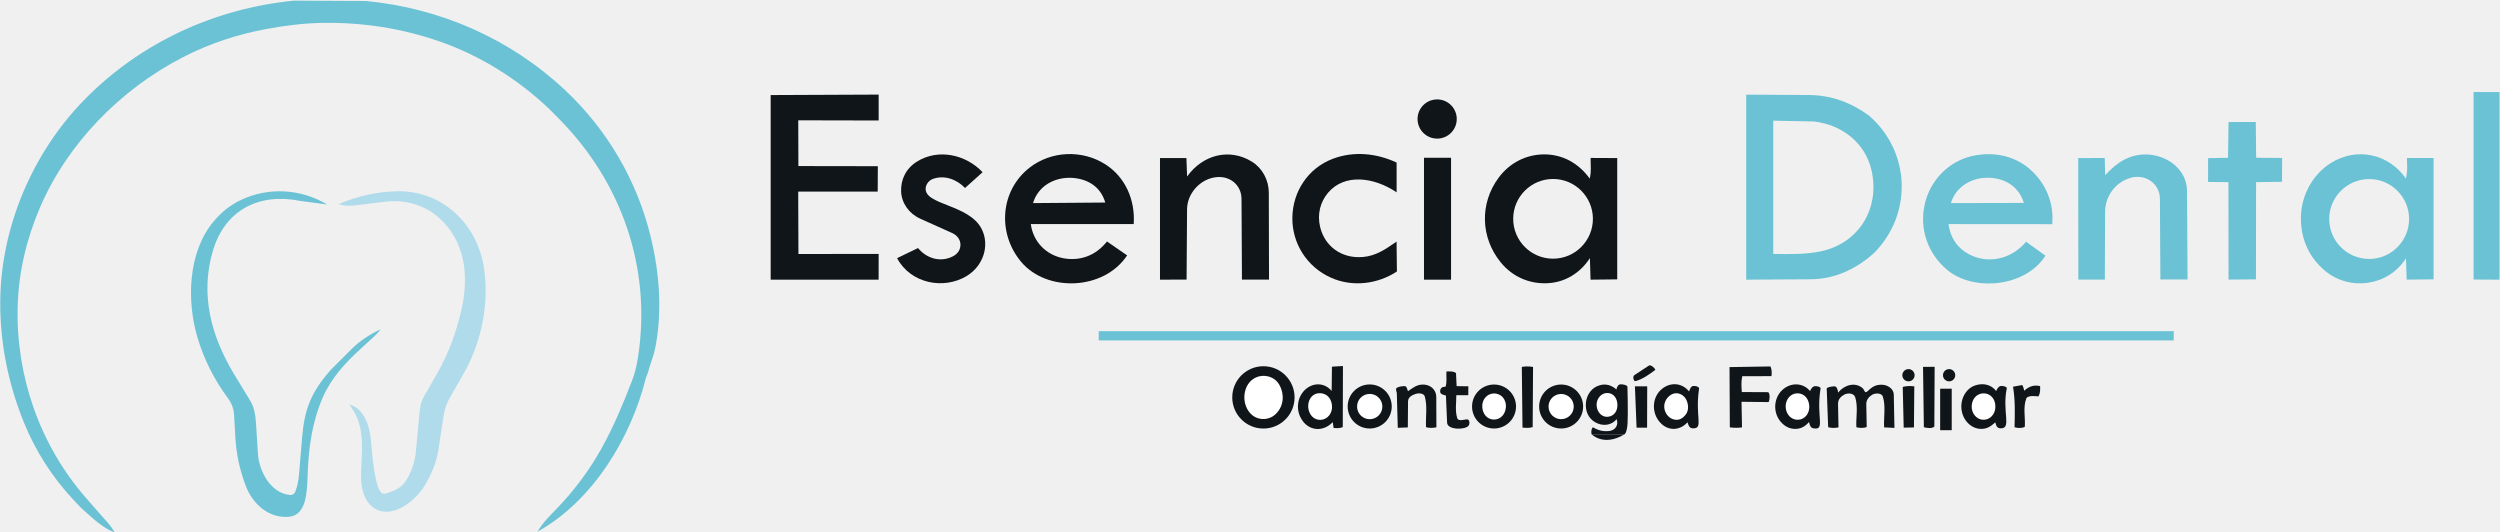
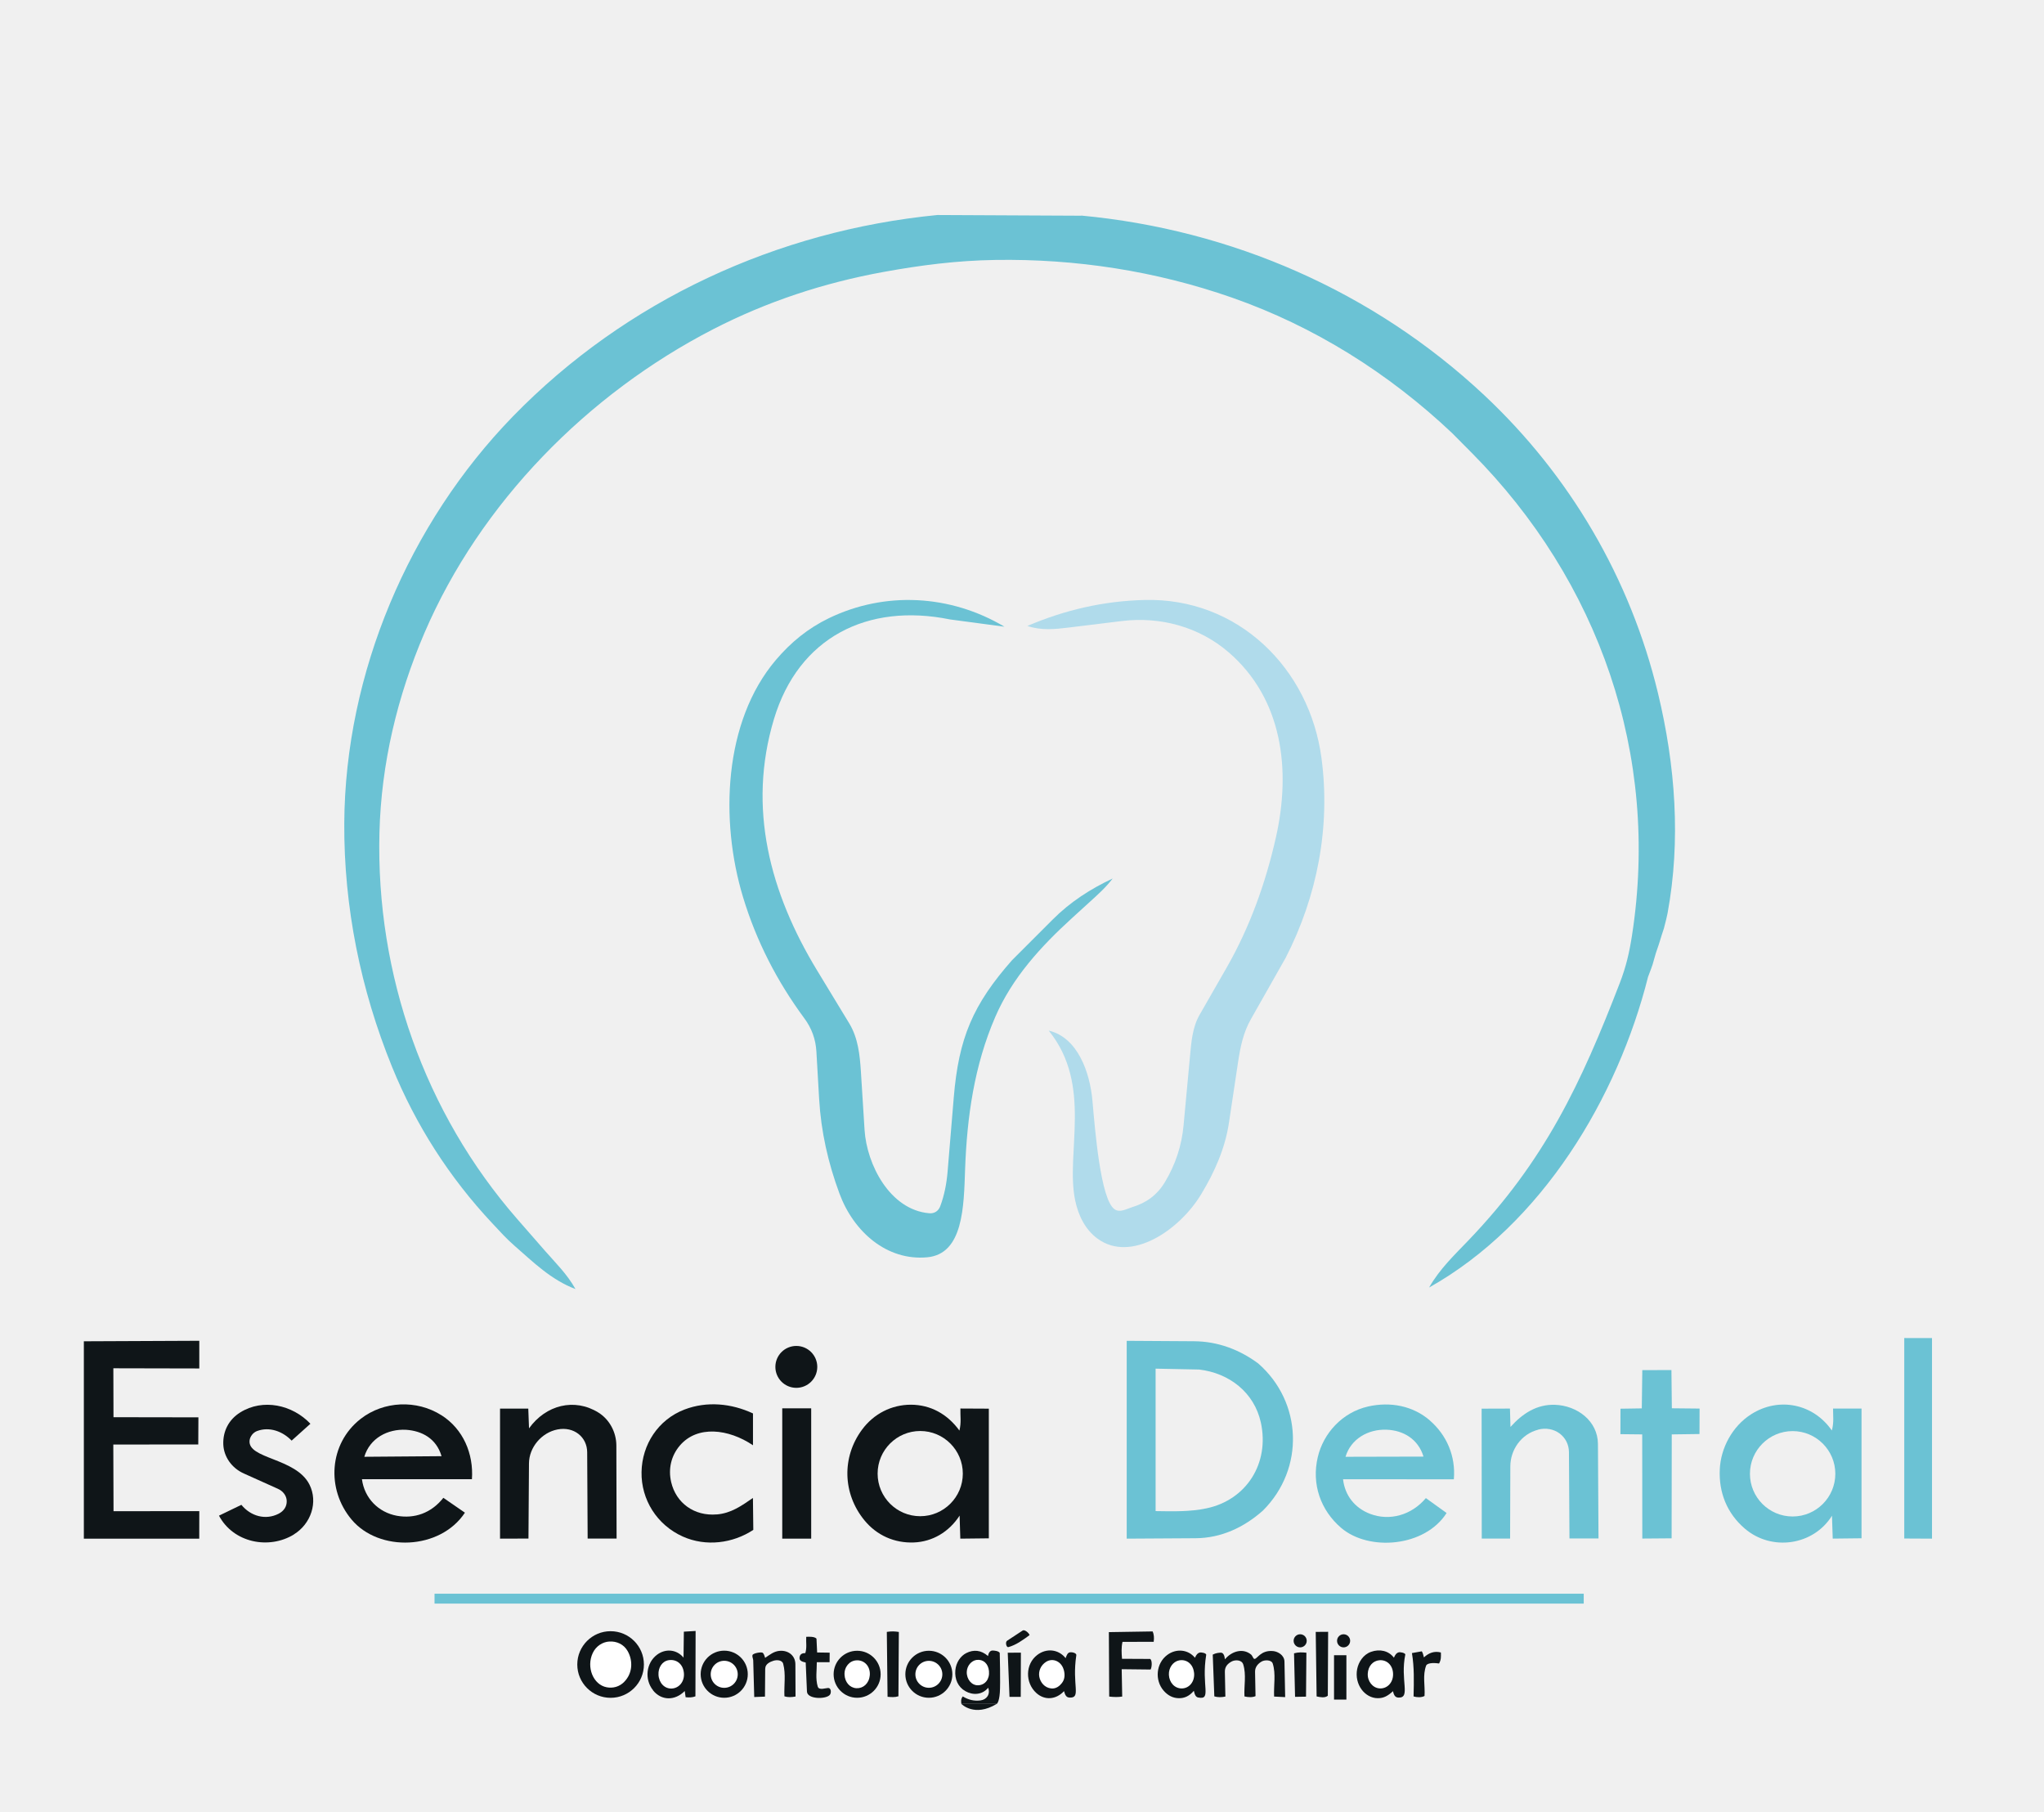
- <svg xmlns="http://www.w3.org/2000/svg" viewBox="0 0 489 104" role="img" aria-label="Esencia Dental — Odontología Familiar">
+ <svg xmlns="http://www.w3.org/2000/svg" viewBox="0 0 440 390" role="img" aria-label="Esencia Dental — Odontología Familiar">
  <defs>
    <style>
      .cls-1{fill:#0F1518}
      .cls-2{fill:#0F1518}
      .cls-3{fill:#0F1518}
      .cls-4{fill:#0F1518}
      .cls-5{fill:#0F1518}
      .cls-6{fill:#0F1518}
      .cls-7{fill:#0F1518}
      .cls-11{fill:#0F1518}
      .cls-13{fill:#0F1518}
      .cls-14{fill:#0F1518}
      .cls-16{fill:#0F1518}
      .cls-17{fill:#0F1518}
      .cls-22{fill:#0F1518}
      .cls-26{fill:#0F1518}
      .cls-27{fill:#0F1518}
      .cls-8{fill:#FFFFFF}
      .cls-10{fill:#FFFFFF}
      .cls-15{fill:#FFFFFF}
      .cls-23{fill:#FFFFFF}
      .cls-24{fill:#FFFFFF}
      .cls-28{fill:#FFFFFF}
      .cls-9{fill:#6BC2D4}
      .cls-12{fill:#6BC2D4}
      .cls-18{fill:#6BC2D4}
      .cls-19{fill:#6BC2D4}
      .cls-21{fill:#6BC2D4}
      .cls-25{fill:#6BC2D4}
      .cls-20{fill:#B0DBEB}
      .cls-negro{fill:#0F1518}
    </style>
  </defs>
-   <g transform="translate(-33.30,-20.70) scale(0.45)">
-     <path class="cls-12" d="M232.76,46.4c32.32,3.02,62.89,16.32,86.71,38.63,18.45,17.28,31.47,39.46,37.42,64.11,3.78,15.66,4.96,31.81,2.07,47.46-.19.93-.32,1.45-.78,3.23-.82,2.43-.85,2.82-1.51,4.66-.34.96-.38,1.26-.93,3.13,0,0-.59,1.71-.97,2.63-6.54,25.97-22.8,53.23-47.14,66.88,2.3-4.02,5.41-6.95,8.48-10.16,16.42-17.13,24.22-33.73,32.59-55.43,1.34-3.47,2.04-6.51,2.62-10.26,6.01-38.78-7.12-76.22-34.54-103.84l-4.2-4.23c-13.58-12.83-29.62-22.95-47.4-29.16-16.4-5.73-33.58-8.37-50.93-8.1-8.29.13-16.01,1.12-24.09,2.59-12.84,2.34-25.08,6.37-36.67,12.34-26.98,13.9-50.08,37.31-62.12,65.35-5.83,13.59-9.31,28.1-9.69,43.02-.77,30.47,9.73,60.3,29.65,83.12l5.99,6.86c2.28,2.61,4.76,5,6.56,8.23-5.3-2.02-9.08-5.8-13.09-9.29-1.8-1.56-3.18-3.12-4.85-4.9-9.18-9.8-16.44-21.09-21.55-33.65-6.76-16.62-10.38-34.4-10.28-52.43.18-32.32,13.94-64.56,36.3-87.56,24.34-25.02,56.92-39.98,91.36-43.35l30.98.15Z" />
+   <path class="cls-12" d="M232.76,46.4c32.32,3.02,62.89,16.32,86.71,38.63,18.45,17.28,31.47,39.46,37.42,64.11,3.78,15.66,4.96,31.81,2.07,47.46-.19.93-.32,1.45-.78,3.23-.82,2.43-.85,2.82-1.51,4.66-.34.96-.38,1.26-.93,3.13,0,0-.59,1.71-.97,2.63-6.54,25.97-22.8,53.23-47.14,66.88,2.3-4.02,5.41-6.95,8.48-10.16,16.42-17.13,24.22-33.73,32.59-55.43,1.34-3.47,2.04-6.51,2.62-10.26,6.01-38.78-7.12-76.22-34.54-103.84l-4.2-4.23c-13.58-12.83-29.62-22.95-47.4-29.16-16.4-5.73-33.58-8.37-50.93-8.1-8.29.13-16.01,1.12-24.09,2.59-12.84,2.34-25.08,6.37-36.67,12.34-26.98,13.9-50.08,37.31-62.12,65.35-5.83,13.59-9.31,28.1-9.69,43.02-.77,30.47,9.73,60.3,29.65,83.12l5.99,6.86c2.28,2.61,4.76,5,6.56,8.23-5.3-2.02-9.08-5.8-13.09-9.29-1.8-1.56-3.18-3.12-4.85-4.9-9.18-9.8-16.44-21.09-21.55-33.65-6.76-16.62-10.38-34.4-10.28-52.43.18-32.32,13.94-64.56,36.3-87.56,24.34-25.02,56.92-39.98,91.36-43.35l30.98.15Z" />
+   <g>
+     <path class="cls-20" d="M225.77,221.83c6.17,1.47,8.85,8.87,9.4,15.15s1.74,21.09,4.71,23.27c1.19.87,2.66-.07,3.8-.41,3.11-.93,5.43-2.65,7.09-5.41,2.24-3.73,3.61-7.82,4.01-12.21l1.38-14.84c.29-3.13.52-6.25,2.08-8.97l5.79-10.1c5-8.73,8.38-18.14,10.61-27.99,3.32-14.62,1.45-29.93-10.18-39.94-6.33-5.45-14.67-7.72-22.95-6.71l-11.42,1.4c-2.97.36-5.92.68-8.94-.34,8.25-3.51,16.47-5.36,25.17-5.59,20.15-.55,35.58,14.68,38.15,34.05,1.97,14.79-.91,29.73-7.71,42.96l-7.51,13.26c-1.6,2.83-2.23,5.85-2.72,9.07l-1.98,13.18c-.84,5.56-3.09,10.61-5.99,15.41-4.7,7.76-15.09,14.78-22.27,9.56-2.7-1.97-4.17-5.03-4.85-8.28-2.12-10.22,3.84-24.72-5.67-36.5Z" />
+     <path class="cls-18" d="M217.93,206.6l8.72-8.72c3.7-3.7,7.98-6.49,12.87-8.79-1.5,1.96-3.17,3.43-4.9,5.01l-3.82,3.48c-6.71,6.11-12.91,12.85-16.57,21.34-4.51,10.43-6.08,21.52-6.48,32.79-.28,7.87-.35,18.2-8.15,18.91-8.73.8-15.85-5.51-18.89-13.71-2.45-6.61-3.97-13.33-4.38-20.39l-.59-10.19c-.15-2.62-1-4.99-2.59-7.14-5.87-7.96-10.32-16.57-13.21-26.12-4.97-16.43-4.21-37.71,7.06-51,3.24-3.82,6.94-6.84,11.43-9.01,12.06-5.83,26.12-5.11,37.79,1.83l-11.7-1.56c-17.8-3.62-32.63,3.88-37.91,21.43-5.76,19.14-.87,37.4,9.29,54.13l6.91,11.38c1.89,3.12,2.28,6.74,2.51,10.37l.79,12.56c.47,7.45,5.43,17.18,13.89,17.94,1.19.11,2.03-.52,2.4-1.51.9-2.42,1.36-4.84,1.58-7.41l1.33-15.99c1.06-12.76,4.09-19.99,12.61-29.63Z" />
+   </g>
+   <polygon points="18.05 331.18 18.05 288.7 42.9 288.59 42.9 294.55 24.4 294.51 24.43 305.04 42.71 305.07 42.68 310.91 24.39 310.92 24.44 325.27 42.9 325.26 42.89 331.18 18.05 331.18" class="cls-negro" />
+   <polygon class="cls-9" points="415.89 288.01 415.89 331.18 409.92 331.15 409.92 288 415.89 288.01" />
+   <g>
+     <path class="cls-5" d="M214.55,366.75h-7.6c-.06-.5-.16-1.03.3-1.61,1.27.76,2.45,1.02,3.8.86s2.18-1.34,1.67-2.73c-1.29,1.58-3.33,1.64-4.92.73s-2.31-2.58-2.15-4.47c.14-1.68,1.12-3.1,2.35-3.72,1.58-.8,3.19-.67,4.68.64.09-.61.41-1.2.99-1.19.36,0,1.32.09,1.54.52,0,0,.17,6.41.02,8.54s-.67,2.43-.67,2.43Z" />
+     <path class="cls-23" d="M212.89,359.67c.17,1.75-.81,2.99-2.29,3.07-1.41.08-2.53-1.27-2.49-2.87.04-1.33,1.01-2.45,2.14-2.59,1.39-.17,2.48.77,2.64,2.4Z" />
+   </g>
+   <g>
+     <rect class="cls-25" x="216.17" y="220.41" width="2.13" height="247.38" transform="translate(-126.87 561.33) rotate(-90)" />
+     <path class="cls-19" d="M331.11,307.73c-3.63.93-5.98,4.3-5.99,7.89l-.05,15.54h-6.1s-.03-27.96-.03-27.96l6.1-.02.11,3.96c2.58-2.88,5.65-4.9,9.57-4.77,4.79.16,9.23,3.48,9.26,8.43l.12,20.34h-6.25s-.11-18.56-.11-18.56c-.02-3.41-3.16-5.76-6.64-4.87Z" />
+     <path d="M120.04,307.67c-3.46.66-6.15,3.87-6.17,7.31l-.11,16.18-6.12.02v-27.99s6.08,0,6.08,0l.16,4.25c3.61-5.04,9.77-6.6,14.92-3.41,2.39,1.48,3.87,4.22,3.88,7.11l.05,20.02h-6.23s-.1-18.57-.1-18.57c-.02-3.3-2.86-5.58-6.35-4.92Z" class="cls-negro" />
+     <path d="M154.3,325.97c3.1-.26,5.32-1.86,7.78-3.55l.08,6.87c-4.4,2.91-10.21,3.66-15.17,1.44-5.59-2.5-8.99-7.97-8.89-13.88s3.57-11.3,9.27-13.47c4.81-1.83,10.07-1.32,14.72.85v6.85c-5.23-3.53-11.98-4.37-15.76.08-1.84,2.17-2.52,4.98-1.85,7.85,1.05,4.5,4.97,7.37,9.82,6.95Z" class="cls-negro" />
+     <path d="M63.25,330.29c-5.36,3.28-13.01,1.79-16.11-4.06l4.82-2.33c2.02,2.46,5.2,3.35,8.01,1.92,1.15-.59,1.79-1.57,1.75-2.76-.03-1.08-.74-2.09-1.9-2.61l-7.34-3.3c-2.61-1.17-4.29-3.6-4.41-6.21-.12-2.82,1.13-5.37,3.66-6.94,4.87-3.03,11.21-1.65,15.09,2.45l-4.04,3.63c-1.91-1.98-4.75-3.06-7.43-2.07-.92.34-1.52,1.23-1.62,1.99-.53,4.07,9.98,3.73,12.89,9.55,1.88,3.75.36,8.44-3.38,10.73Z" class="cls-negro" />
+     <polygon class="cls-9" points="359.84 331.11 353.53 331.16 353.51 308.74 348.82 308.69 348.83 303.21 353.42 303.14 353.53 294.91 359.8 294.89 359.89 303.12 365.86 303.18 365.84 308.66 359.87 308.74 359.84 331.11" />
+     <rect class="cls-3" x="168.39" y="303.13" width="6.23" height="28.05" />
+     <path class="cls-14" d="M270.28,365.07c-.67.31-1.59.26-2.39.07-.13-2.28.44-4.65-.27-6.9-.33-1.03-1.78-1.02-2.53-.6s-1.44,1.04-1.42,2.19l.11,5.34c-.85.17-1.63.18-2.38-.04l-.34-8.99c.71-.36,1.2-.38,1.69-.42.58-.04.84.59.94,1.43,1.43-1.74,3.88-2.5,5.65-1,.25.21.43.86.66.91.6.14,1.34-1.96,4.08-1.68,1.01.1,2.39.88,2.42,2.26l.15,7.65-2.38-.12c-.11-2.5.41-4.85-.29-7.09-.27-.86-1.73-.83-2.38-.46-.7.4-1.45,1.11-1.43,2.21l.1,5.25Z" />
+     <path class="cls-2" d="M247.61,357.07c.47.39.34,1.86.07,2.28l-6.22-.07.11,5.89c-.86.13-1.72.13-2.8,0l-.07-13.87,9.43-.15c.27.65.34,1.34.22,2.23l-6.72.02c-.27,1.22-.2,2.42-.1,3.64l6.09.03Z" />
+     <circle class="cls-3" cx="171.42" cy="294.21" r="4.51" />
+     <path class="cls-2" d="M164.72,359.14l-.05,6.04-2.31.09-.22-7.9c0-.35-.28-.77-.14-1.15s1.89-.7,2.19-.47c.17.13.35.5.51,1.09,1-.66,1.89-1.44,3.22-1.52,1.84-.11,3.3,1.08,3.3,2.92l.03,6.92c-.86.16-1.68.19-2.39-.04-.11-2.46.34-4.74-.27-7.01-.23-.85-1.44-.86-2.11-.64-.64.2-1.75.66-1.75,1.67Z" />
+     <path class="cls-1" d="M176.05,363.06c.25.81,1.7.27,2.22.26.66-.02.71,1.04.38,1.46-.76,1-4.87,1.01-4.94-.68l-.27-6.26c-.67-.15-1.35-.34-1.33-.95.02-.65.32-1.09,1.24-1.07.38-1.17.13-2.25.2-3.51.6-.03,1.76-.09,2.21.39l.14,2.98,2.7.04-.02,2.05h-2.75c.02,1.69-.33,3.51.21,5.29Z" />
+     <path class="cls-1" d="M285.83,364.99c-.63.52-1.57.33-2.41.15l-.19-13.89,2.67-.02-.07,13.77Z" />
+     <path class="cls-22" d="M193.39,365.11c-.79.25-1.47.18-2.33.11l-.16-13.97c1.03-.16,1.71-.12,2.59.01l-.09,13.85Z" />
+     <path class="cls-4" d="M307.01,358.47c-.82,2.15-.21,4.33-.36,6.57-.64.36-1.65.32-2.36.1.08-3.32.16-6.25-.35-9.33l2.12-.38c.25.38.31.75.46,1.31,1.05-.98,2.26-1.43,3.65-1.06.03.9.06,1.58-.39,2.37-.63-.1-2.39-.26-2.77.42Z" />
+     <rect class="cls-7" x="287.88" y="355.7" width="2.66" height="9.55" transform="translate(-.71 .57)" />
+     <polygon class="cls-7" points="219.73 365.24 217.31 365.24 216.93 355.73 219.76 355.72 219.73 365.24" />
+     <path class="cls-26" d="M281.14,365.19l-2.36.04-.22-9.37c.93-.25,1.69-.23,2.66-.13l-.08,9.45Z" />
+     <path class="cls-17" d="M217.04,354.52c-.39.11-.72-1.07-.23-1.38l3.34-2.19c.39-.26,1.32.48,1.48.99-1.48,1.09-2.92,2.14-4.58,2.59Z" />
+     <circle class="cls-27" cx="289.23" cy="353.17" r="1.41" />
+     <circle class="cls-6" cx="279.88" cy="353.17" r="1.41" />
+     <path class="cls-9" d="M270.85,293.47c-4.03-2.98-8.7-4.75-13.82-4.78l-14.49-.09v42.58s14.83-.09,14.83-.09c5.47-.03,10.37-2.3,14.49-5.95,9.06-9.04,8.49-23.37-1.01-31.67ZM259.75,324.65c-3.6.76-7.21.66-10.99.6v-30.66s9.37.19,9.37.19c6.46.75,11.87,4.92,13.29,11.42,1.9,8.74-3.09,16.64-11.68,18.45Z" />
+     <path class="cls-19" d="M400.71,303.18h-6.12c0,1.64.21,2.98-.26,4.72-3.99-5.77-11.41-7.29-17.36-3.5-4.1,2.61-6.54,7.3-6.76,11.8-.25,5.02,1.53,9.52,5.39,12.82,5.74,4.92,14.72,3.68,18.76-2.77l.16,4.92,6.2-.07v-27.92ZM385.89,326.41c-5.08,0-9.19-4.12-9.19-9.19s4.12-9.19,9.19-9.19,9.19,4.12,9.19,9.19-4.12,9.19-9.19,9.19Z" />
+     <path d="M212.85,303.2l-6.11-.03c-.04,1.68.22,2.96-.21,4.75-2.62-3.61-6.27-5.56-10.45-5.57-4.15,0-7.97,1.93-10.51,5.36-4.4,5.93-4.18,13.79.5,19.51,2.66,3.25,6.47,4.95,10.67,4.78,3.94-.16,7.51-2.21,9.83-5.78l.15,4.96,6.14-.07v-27.89ZM198.09,326.35c-5.07,0-9.17-4.11-9.17-9.17s4.11-9.17,9.17-9.17,9.17,4.11,9.17,9.17-4.11,9.17-9.17,9.17Z" class="cls-negro" />
+     <path d="M95.01,304.61c-5.3-3.37-12.43-3.08-17.39.8-6.82,5.34-7.42,15.13-1.93,21.67,5.9,7.03,19.04,6.6,24.39-1.49l-4.64-3.2c-2.62,3.32-6.23,4.53-9.98,3.87-4.02-.74-7.01-3.8-7.55-7.88h23.68c.38-5.48-1.88-10.8-6.58-13.78ZM78.42,313.57c1.19-4,5-6.04,9.02-5.82,3.37.24,6.48,1.84,7.61,5.68l-16.64.13Z" class="cls-negro" />
+     <path class="cls-21" d="M307.79,305.73c-3.62-3.13-8.47-4.08-13.27-3-5.6,1.26-9.65,5.79-10.85,10.9-1.38,5.83.63,11.46,5.02,15.22,5.98,5.12,18.05,4.14,22.71-3.19l-4.46-3.21c-3.07,3.67-7.81,5.01-12.04,3.38-3.27-1.26-5.4-3.95-5.79-7.44l23.85.02c.44-5.04-1.59-9.57-5.17-12.67ZM289.64,313.56c1.17-3.87,4.88-5.97,8.83-5.83,3.6.13,6.81,2,7.96,5.79l-16.79.04Z" />
    <g>
-       <path class="cls-20" d="M225.77,221.83c6.17,1.47,8.85,8.87,9.4,15.15s1.74,21.09,4.71,23.27c1.19.87,2.66-.07,3.8-.41,3.11-.93,5.43-2.65,7.09-5.41,2.24-3.73,3.61-7.82,4.01-12.21l1.38-14.84c.29-3.13.52-6.25,2.08-8.97l5.79-10.1c5-8.73,8.38-18.14,10.61-27.99,3.32-14.62,1.45-29.93-10.18-39.94-6.33-5.45-14.67-7.72-22.95-6.71l-11.42,1.4c-2.97.36-5.92.68-8.94-.34,8.25-3.51,16.47-5.36,25.17-5.59,20.15-.55,35.58,14.68,38.15,34.05,1.97,14.79-.91,29.73-7.71,42.96l-7.51,13.26c-1.6,2.83-2.23,5.85-2.72,9.07l-1.98,13.18c-.84,5.56-3.09,10.61-5.99,15.41-4.7,7.76-15.09,14.78-22.27,9.56-2.7-1.97-4.17-5.03-4.85-8.28-2.12-10.22,3.84-24.72-5.67-36.5Z" />
-       <path class="cls-18" d="M217.93,206.6l8.72-8.72c3.7-3.7,7.98-6.49,12.87-8.79-1.5,1.96-3.17,3.43-4.9,5.01l-3.82,3.48c-6.71,6.11-12.91,12.85-16.57,21.34-4.51,10.43-6.08,21.52-6.48,32.79-.28,7.87-.35,18.2-8.15,18.91-8.73.8-15.85-5.51-18.89-13.71-2.45-6.61-3.97-13.33-4.38-20.39l-.59-10.19c-.15-2.62-1-4.99-2.59-7.14-5.87-7.96-10.32-16.57-13.21-26.12-4.97-16.43-4.21-37.71,7.06-51,3.24-3.82,6.94-6.84,11.43-9.01,12.06-5.83,26.12-5.11,37.79,1.83l-11.7-1.56c-17.8-3.62-32.63,3.88-37.91,21.43-5.76,19.14-.87,37.4,9.29,54.13l6.91,11.38c1.89,3.12,2.28,6.74,2.51,10.37l.79,12.56c.47,7.45,5.43,17.18,13.89,17.94,1.19.11,2.03-.52,2.4-1.51.9-2.42,1.36-4.84,1.58-7.41l1.33-15.99c1.06-12.76,4.09-19.99,12.61-29.63Z" />
+       <circle class="cls-13" cx="131.44" cy="358.27" r="7.17" />
+       <path class="cls-28" d="M134.37,362.01c-1.06,1.07-2.44,1.41-3.77,1.16-2.9-.54-4.44-4.34-3-7.38.71-1.5,2.12-2.38,3.58-2.47,1.56-.09,3.09.59,3.92,2.04,1.2,2.1,1.08,4.82-.73,6.64Z" />
+     </g>
+     <g>
+       <path class="cls-11" d="M140.58,363.81c-1.9-2.36-1.48-5.88.85-7.64,1.85-1.39,4.24-1.16,5.71.62l.07-5.59,2.53-.15-.04,14.07c-.66.25-1.32.27-2.11.19l-.19-1.34c-2.08,2.12-5.01,2.13-6.84-.15Z" />
+       <path class="cls-24" d="M147.21,360.03c.21,1.89-1.02,3.32-2.58,3.41s-2.78-1.2-2.88-2.94c-.09-1.58.8-2.94,2.18-3.16,1.62-.26,3.07.75,3.28,2.69Z" />
+     </g>
+     <g>
+       <path class="cls-11" d="M302.51,356.12c-1.13,5.55,1.21,9.34-1.44,9.27-.64-.02-.98-.34-1.21-1.38-1.11,1.02-2,1.52-3.27,1.51-2.78,0-5.08-2.96-4.44-6.27.29-1.48,1.29-3.11,2.99-3.71,1.86-.66,3.77-.25,4.92,1.26.31-.72.61-1.05,1.02-1.15.34-.09,1.36.1,1.44.46Z" />
+       <path class="cls-15" d="M299.88,360.37c.01,1.87-1.35,3.17-2.94,3.04-1.45-.11-2.59-1.52-2.51-3.16s1.11-2.78,2.51-2.9c1.59-.13,2.93,1.07,2.94,3.01Z" />
+     </g>
+     <g>
+       <path class="cls-11" d="M259.65,356.21c-1.08,6.66,1.25,9.75-1.73,9.16-.51-.1-.74-.58-.93-1.44-.98,1.15-2.01,1.61-3.24,1.59s-2.31-.54-3.25-1.61c-1.96-2.24-1.66-5.9.77-7.7,1.95-1.45,4.51-1.18,5.96.61.29-.68.61-1.02,1.01-1.12s1.48.12,1.42.53Z" />
+       <path class="cls-23" d="M257.04,360.03c.2,1.88-1,3.34-2.58,3.39s-2.76-1.26-2.84-2.93c-.07-1.52.89-2.84,2.17-3.1,1.61-.33,3.05.76,3.24,2.64Z" />
+     </g>
+     <g>
+       <path class="cls-5" d="M231.69,356.29c-.97,6.42,1.11,9.19-1.42,9.1-.65-.02-.95-.38-1.23-1.39-1.73,1.87-4.18,2.02-5.96.4-2.42-2.19-2.4-6.22.22-8.2,1.94-1.47,4.51-1.27,6.09.7.24-.67.42-1.11.86-1.24.39-.11,1.51.09,1.44.61Z" />
+       <path class="cls-10" d="M228.99,359.4c.31,1.13.2,2.1-.41,2.87-.45.58-1.22,1.27-2.3,1.15-1.4-.15-2.33-1.29-2.56-2.52-.21-1.16.29-2.46,1.47-3.21,1.45-.91,3.29-.1,3.79,1.71Z" />
+     </g>
+     <g>
+       <circle class="cls-11" cx="184.51" cy="360.37" r="5.06" />
+       <path class="cls-8" d="M187.22,360.66c-.17,1.73-1.44,2.79-2.87,2.71s-2.46-1.29-2.55-2.87c-.1-1.69,1.06-3.05,2.56-3.13,1.71-.1,3.06,1.3,2.87,3.29Z" />
+     </g>
+     <g>
+       <circle class="cls-14" cx="199.95" cy="360.37" r="5.06" />
+       <circle class="cls-24" cx="199.95" cy="360.38" r="2.9" />
+     </g>
+     <g>
+       <circle class="cls-16" cx="155.9" cy="360.36" r="5.07" />
+       <circle class="cls-24" cx="155.9" cy="360.38" r="2.91" />
    </g>
  </g>
-   <g transform="translate(135.40,-226.80) scale(0.85)">
-     <polygon points="18.05 331.18 18.05 288.7 42.9 288.59 42.9 294.55 24.4 294.51 24.43 305.04 42.71 305.07 42.68 310.91 24.39 310.92 24.44 325.27 42.9 325.26 42.89 331.18 18.05 331.18" class="cls-negro" />
-     <polygon class="cls-9" points="415.89 288.01 415.89 331.18 409.92 331.15 409.92 288 415.89 288.01" />
-     <g>
-       <path class="cls-5" d="M214.55,366.75h-7.6c-.06-.5-.16-1.03.3-1.61,1.27.76,2.45,1.02,3.8.86s2.18-1.34,1.67-2.73c-1.29,1.58-3.33,1.64-4.92.73s-2.31-2.58-2.15-4.47c.14-1.68,1.12-3.1,2.35-3.72,1.58-.8,3.19-.67,4.68.64.09-.61.41-1.2.99-1.19.36,0,1.32.09,1.54.52,0,0,.17,6.41.02,8.54s-.67,2.43-.67,2.43Z" />
-       <path class="cls-23" d="M212.89,359.67c.17,1.75-.81,2.99-2.29,3.07-1.41.08-2.53-1.27-2.49-2.87.04-1.33,1.01-2.45,2.14-2.59,1.39-.17,2.48.77,2.64,2.4Z" />
-     </g>
-     <g>
-       <rect class="cls-25" x="216.17" y="220.41" width="2.13" height="247.38" transform="translate(-126.87 561.33) rotate(-90)" />
-       <path class="cls-19" d="M331.11,307.73c-3.63.93-5.98,4.3-5.99,7.89l-.05,15.54h-6.1s-.03-27.96-.03-27.96l6.1-.02.11,3.96c2.58-2.88,5.65-4.9,9.57-4.77,4.79.16,9.23,3.48,9.26,8.43l.12,20.34h-6.25s-.11-18.56-.11-18.56c-.02-3.41-3.16-5.76-6.64-4.87Z" />
-       <path d="M120.04,307.67c-3.46.66-6.15,3.87-6.17,7.31l-.11,16.18-6.12.02v-27.99s6.08,0,6.08,0l.16,4.25c3.61-5.04,9.77-6.6,14.92-3.41,2.39,1.48,3.87,4.22,3.88,7.11l.05,20.02h-6.23s-.1-18.57-.1-18.57c-.02-3.3-2.86-5.58-6.35-4.92Z" class="cls-negro" />
-       <path d="M154.3,325.97c3.1-.26,5.32-1.86,7.78-3.55l.08,6.87c-4.4,2.91-10.21,3.66-15.17,1.44-5.59-2.5-8.99-7.97-8.89-13.88s3.57-11.3,9.27-13.47c4.81-1.83,10.07-1.32,14.72.85v6.85c-5.23-3.53-11.98-4.37-15.76.08-1.84,2.17-2.52,4.98-1.85,7.85,1.05,4.5,4.97,7.37,9.82,6.95Z" class="cls-negro" />
-       <path d="M63.25,330.29c-5.36,3.28-13.01,1.79-16.11-4.06l4.82-2.33c2.02,2.46,5.2,3.35,8.01,1.92,1.15-.59,1.79-1.57,1.75-2.76-.03-1.08-.74-2.09-1.9-2.61l-7.34-3.3c-2.61-1.17-4.29-3.6-4.41-6.21-.12-2.82,1.13-5.37,3.66-6.94,4.87-3.03,11.21-1.65,15.09,2.45l-4.04,3.63c-1.91-1.98-4.75-3.06-7.43-2.07-.92.34-1.52,1.23-1.62,1.99-.53,4.07,9.98,3.73,12.89,9.55,1.88,3.75.36,8.44-3.38,10.73Z" class="cls-negro" />
-       <polygon class="cls-9" points="359.84 331.11 353.53 331.16 353.51 308.74 348.82 308.69 348.83 303.21 353.42 303.14 353.53 294.91 359.8 294.89 359.89 303.12 365.86 303.18 365.84 308.66 359.87 308.74 359.84 331.11" />
-       <rect class="cls-3" x="168.39" y="303.13" width="6.23" height="28.05" />
-       <path class="cls-14" d="M270.28,365.07c-.67.31-1.59.26-2.39.07-.13-2.28.44-4.65-.27-6.9-.33-1.03-1.78-1.02-2.53-.6s-1.44,1.04-1.42,2.19l.11,5.34c-.85.17-1.63.18-2.38-.04l-.34-8.99c.71-.36,1.2-.38,1.69-.42.58-.04.84.59.94,1.43,1.43-1.74,3.88-2.5,5.65-1,.25.21.43.86.66.91.6.14,1.34-1.96,4.08-1.68,1.01.1,2.39.88,2.42,2.26l.15,7.65-2.38-.12c-.11-2.5.41-4.85-.29-7.09-.27-.86-1.73-.83-2.38-.46-.7.4-1.45,1.11-1.43,2.21l.1,5.25Z" />
-       <path class="cls-2" d="M247.61,357.07c.47.39.34,1.86.07,2.28l-6.22-.07.11,5.89c-.86.13-1.72.13-2.8,0l-.07-13.87,9.43-.15c.27.65.34,1.34.22,2.23l-6.72.02c-.27,1.22-.2,2.42-.1,3.64l6.09.03Z" />
-       <circle class="cls-3" cx="171.42" cy="294.21" r="4.51" />
-       <path class="cls-2" d="M164.72,359.14l-.05,6.04-2.31.09-.22-7.9c0-.35-.28-.77-.14-1.15s1.89-.7,2.19-.47c.17.13.35.5.51,1.09,1-.66,1.89-1.44,3.22-1.52,1.84-.11,3.3,1.08,3.3,2.92l.03,6.92c-.86.16-1.68.19-2.39-.04-.11-2.46.34-4.74-.27-7.01-.23-.85-1.44-.86-2.11-.64-.64.2-1.75.66-1.75,1.67Z" />
-       <path class="cls-1" d="M176.05,363.06c.25.81,1.7.27,2.22.26.66-.02.71,1.04.38,1.46-.76,1-4.87,1.01-4.94-.68l-.27-6.26c-.67-.15-1.35-.34-1.33-.95.02-.65.32-1.09,1.24-1.07.38-1.17.13-2.25.2-3.51.6-.03,1.76-.09,2.21.39l.14,2.98,2.7.04-.02,2.05h-2.75c.02,1.69-.33,3.51.21,5.29Z" />
-       <path class="cls-1" d="M285.83,364.99c-.63.52-1.57.33-2.41.15l-.19-13.89,2.67-.02-.07,13.77Z" />
-       <path class="cls-22" d="M193.39,365.11c-.79.25-1.47.18-2.33.11l-.16-13.97c1.03-.16,1.71-.12,2.59.01l-.09,13.85Z" />
-       <path class="cls-4" d="M307.01,358.47c-.82,2.15-.21,4.33-.36,6.57-.64.36-1.65.32-2.36.1.08-3.32.16-6.25-.35-9.33l2.12-.38c.25.38.31.75.46,1.31,1.05-.98,2.26-1.43,3.65-1.06.03.9.06,1.58-.39,2.37-.63-.1-2.39-.26-2.77.42Z" />
-       <rect class="cls-7" x="287.88" y="355.7" width="2.66" height="9.55" transform="translate(-.71 .57)" />
-       <polygon class="cls-7" points="219.73 365.24 217.31 365.24 216.93 355.73 219.76 355.72 219.73 365.24" />
-       <path class="cls-26" d="M281.14,365.19l-2.36.04-.22-9.37c.93-.25,1.69-.23,2.66-.13l-.08,9.45Z" />
-       <path class="cls-17" d="M217.04,354.52c-.39.11-.72-1.07-.23-1.38l3.34-2.19c.39-.26,1.32.48,1.48.99-1.48,1.09-2.92,2.14-4.58,2.59Z" />
-       <circle class="cls-27" cx="289.23" cy="353.17" r="1.41" />
-       <circle class="cls-6" cx="279.88" cy="353.17" r="1.41" />
-       <path class="cls-9" d="M270.85,293.47c-4.03-2.98-8.7-4.75-13.82-4.78l-14.49-.09v42.58s14.83-.09,14.83-.09c5.47-.03,10.37-2.3,14.49-5.95,9.06-9.04,8.49-23.37-1.01-31.67ZM259.75,324.65c-3.6.76-7.21.66-10.99.6v-30.66s9.37.19,9.37.19c6.46.75,11.87,4.92,13.29,11.42,1.9,8.74-3.09,16.64-11.68,18.45Z" />
-       <path class="cls-19" d="M400.71,303.18h-6.12c0,1.64.21,2.98-.26,4.72-3.99-5.77-11.41-7.29-17.36-3.5-4.1,2.61-6.54,7.3-6.76,11.8-.25,5.02,1.53,9.52,5.39,12.82,5.74,4.92,14.72,3.68,18.76-2.77l.16,4.92,6.2-.07v-27.92ZM385.89,326.41c-5.08,0-9.19-4.12-9.19-9.19s4.12-9.19,9.19-9.19,9.19,4.12,9.19,9.19-4.12,9.19-9.19,9.19Z" />
-       <path d="M212.85,303.2l-6.11-.03c-.04,1.68.22,2.96-.21,4.75-2.62-3.61-6.27-5.56-10.45-5.57-4.15,0-7.97,1.93-10.51,5.36-4.4,5.93-4.18,13.79.5,19.51,2.66,3.25,6.47,4.95,10.67,4.78,3.94-.16,7.51-2.21,9.83-5.78l.15,4.96,6.14-.07v-27.89ZM198.09,326.35c-5.07,0-9.17-4.11-9.17-9.17s4.11-9.17,9.17-9.17,9.17,4.11,9.17,9.17-4.11,9.17-9.17,9.17Z" class="cls-negro" />
-       <path d="M95.01,304.61c-5.3-3.37-12.43-3.08-17.39.8-6.82,5.34-7.42,15.13-1.93,21.67,5.9,7.03,19.04,6.6,24.39-1.49l-4.64-3.2c-2.62,3.32-6.23,4.53-9.98,3.87-4.02-.74-7.01-3.8-7.55-7.88h23.68c.38-5.48-1.88-10.8-6.58-13.78ZM78.42,313.57c1.19-4,5-6.04,9.02-5.82,3.37.24,6.48,1.84,7.61,5.68l-16.64.13Z" class="cls-negro" />
-       <path class="cls-21" d="M307.79,305.73c-3.62-3.13-8.47-4.08-13.27-3-5.6,1.26-9.65,5.79-10.85,10.9-1.38,5.83.63,11.46,5.02,15.22,5.98,5.12,18.05,4.14,22.71-3.19l-4.46-3.21c-3.07,3.67-7.81,5.01-12.04,3.38-3.27-1.26-5.4-3.95-5.79-7.44l23.85.02c.44-5.04-1.59-9.57-5.17-12.67ZM289.64,313.56c1.17-3.87,4.88-5.97,8.83-5.83,3.6.13,6.81,2,7.96,5.79l-16.79.04Z" />
-       <g>
-         <circle class="cls-13" cx="131.44" cy="358.27" r="7.17" />
-         <path class="cls-28" d="M134.37,362.01c-1.06,1.07-2.44,1.41-3.77,1.16-2.9-.54-4.44-4.34-3-7.38.71-1.5,2.12-2.38,3.58-2.47,1.56-.09,3.09.59,3.92,2.04,1.2,2.1,1.08,4.82-.73,6.64Z" />
-       </g>
-       <g>
-         <path class="cls-11" d="M140.58,363.81c-1.9-2.36-1.48-5.88.85-7.64,1.85-1.39,4.24-1.16,5.71.62l.07-5.59,2.53-.15-.04,14.07c-.66.25-1.32.27-2.11.19l-.19-1.34c-2.08,2.12-5.01,2.13-6.84-.15Z" />
-         <path class="cls-24" d="M147.21,360.03c.21,1.89-1.02,3.32-2.58,3.41s-2.78-1.2-2.88-2.94c-.09-1.58.8-2.94,2.18-3.16,1.62-.26,3.07.75,3.28,2.69Z" />
-       </g>
-       <g>
-         <path class="cls-11" d="M302.51,356.12c-1.13,5.55,1.21,9.34-1.44,9.27-.64-.02-.98-.34-1.21-1.38-1.11,1.02-2,1.52-3.27,1.51-2.78,0-5.08-2.96-4.44-6.27.29-1.48,1.29-3.11,2.99-3.71,1.86-.66,3.77-.25,4.92,1.26.31-.72.61-1.05,1.02-1.15.34-.09,1.36.1,1.44.46Z" />
-         <path class="cls-15" d="M299.88,360.37c.01,1.87-1.35,3.17-2.94,3.04-1.45-.11-2.59-1.52-2.51-3.16s1.11-2.78,2.51-2.9c1.59-.13,2.93,1.07,2.94,3.01Z" />
-       </g>
-       <g>
-         <path class="cls-11" d="M259.65,356.21c-1.08,6.66,1.25,9.75-1.73,9.16-.51-.1-.74-.58-.93-1.44-.98,1.15-2.01,1.61-3.24,1.59s-2.31-.54-3.25-1.61c-1.96-2.24-1.66-5.9.77-7.7,1.95-1.45,4.51-1.18,5.96.61.29-.68.61-1.02,1.01-1.12s1.48.12,1.42.53Z" />
-         <path class="cls-23" d="M257.04,360.03c.2,1.88-1,3.34-2.58,3.39s-2.76-1.26-2.84-2.93c-.07-1.52.89-2.84,2.17-3.1,1.61-.33,3.05.76,3.24,2.64Z" />
-       </g>
-       <g>
-         <path class="cls-5" d="M231.69,356.29c-.97,6.42,1.11,9.19-1.42,9.1-.65-.02-.95-.38-1.23-1.39-1.73,1.87-4.18,2.02-5.96.4-2.42-2.19-2.4-6.22.22-8.2,1.94-1.47,4.51-1.27,6.09.7.24-.67.42-1.11.86-1.24.39-.11,1.51.09,1.44.61Z" />
-         <path class="cls-10" d="M228.99,359.4c.31,1.13.2,2.1-.41,2.87-.45.58-1.22,1.27-2.3,1.15-1.4-.15-2.33-1.29-2.56-2.52-.21-1.16.29-2.46,1.47-3.21,1.45-.91,3.29-.1,3.79,1.71Z" />
-       </g>
-       <g>
-         <circle class="cls-11" cx="184.51" cy="360.37" r="5.06" />
-         <path class="cls-8" d="M187.22,360.66c-.17,1.73-1.44,2.79-2.87,2.71s-2.46-1.29-2.55-2.87c-.1-1.69,1.06-3.05,2.56-3.13,1.71-.1,3.06,1.3,2.87,3.29Z" />
-       </g>
-       <g>
-         <circle class="cls-14" cx="199.95" cy="360.37" r="5.06" />
-         <circle class="cls-24" cx="199.95" cy="360.38" r="2.9" />
-       </g>
-       <g>
-         <circle class="cls-16" cx="155.9" cy="360.36" r="5.07" />
-         <circle class="cls-24" cx="155.9" cy="360.38" r="2.91" />
-       </g>
-     </g>
-     <path class="cls-5" d="M206.95,366.75s2.79,2.93,7.6,0" />
-   </g>
+   <path class="cls-5" d="M206.95,366.75s2.79,2.93,7.6,0" />
</svg>
